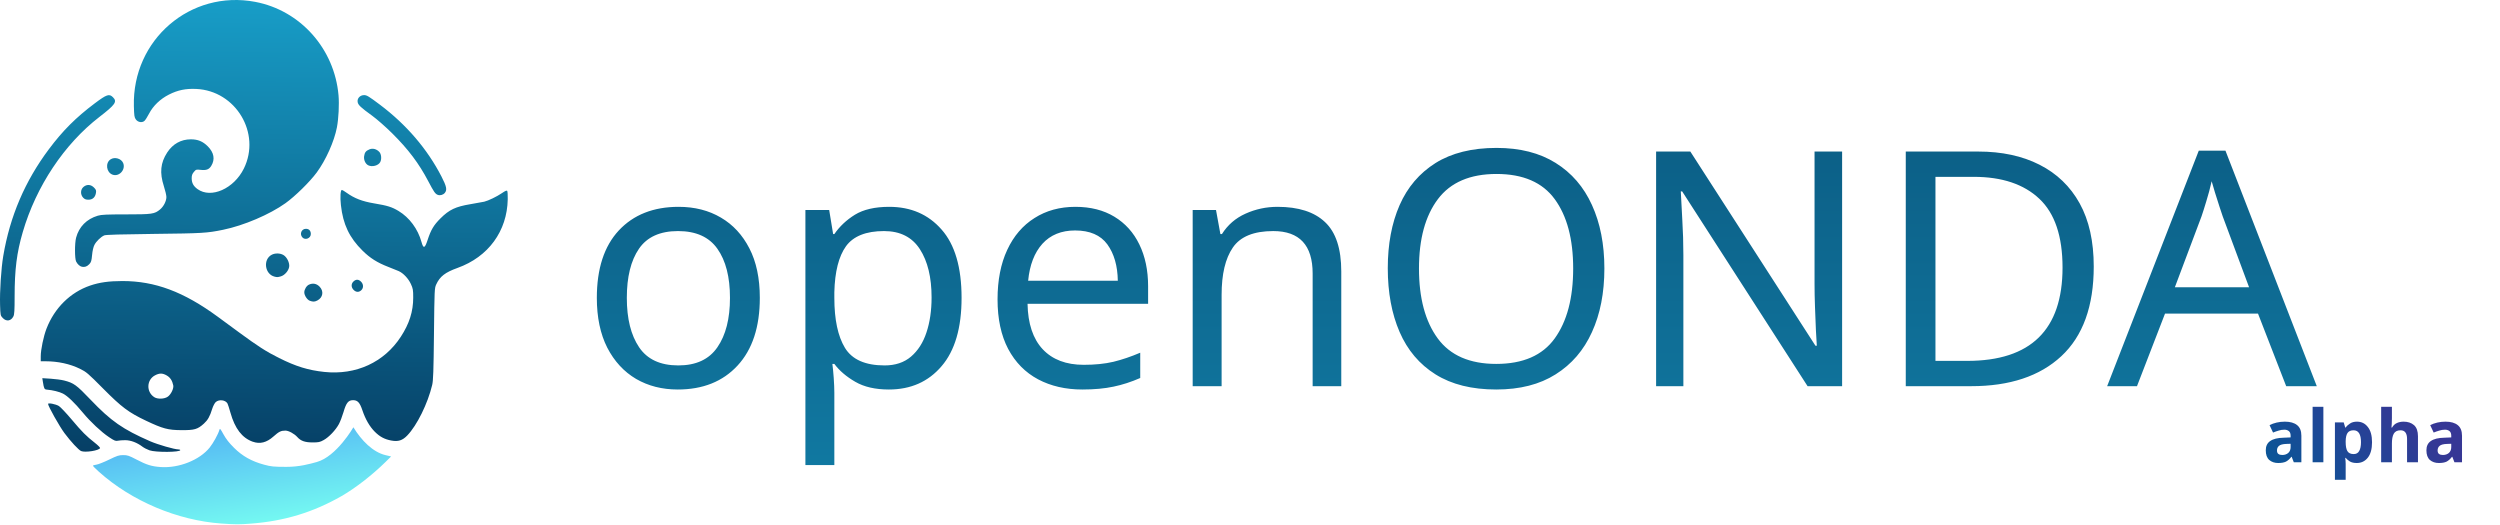
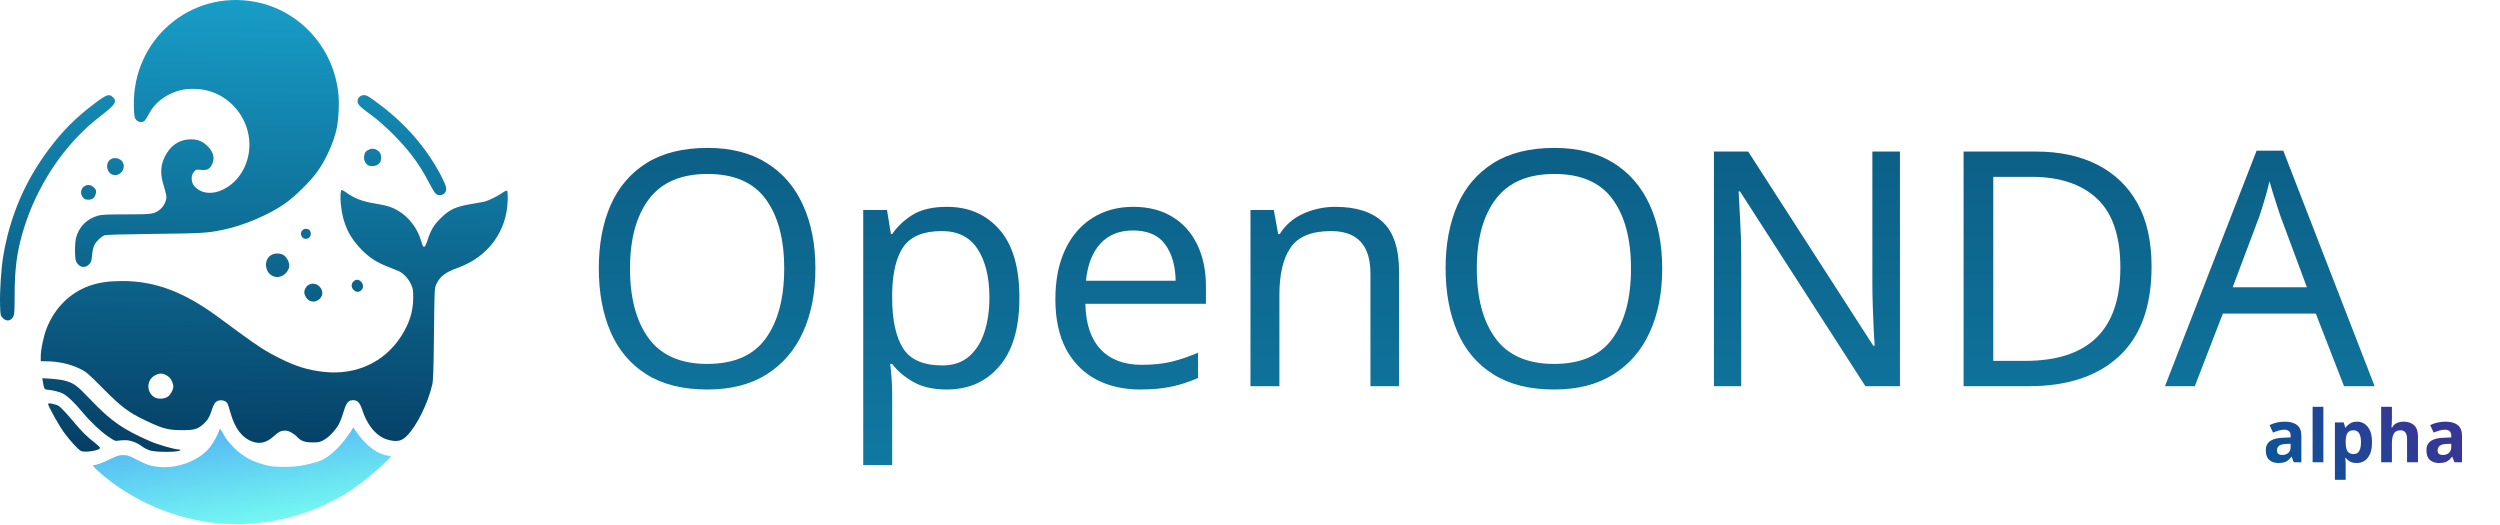
<svg xmlns="http://www.w3.org/2000/svg" xmlns:xlink="http://www.w3.org/1999/xlink" width="257.888mm" height="54.085mm" viewBox="0 0 257.888 54.085" version="1.1" id="svg1" xml:space="preserve">
  <defs id="defs1">
    <linearGradient id="linearGradient10">
      <stop style="stop-color:#002146;stop-opacity:1;" offset="0" id="stop7" />
      <stop style="stop-color:#1cb5e0;stop-opacity:1;" offset="1" id="stop8" />
    </linearGradient>
    <linearGradient id="linearGradient1">
      <stop style="stop-color:#000000;stop-opacity:1;" offset="0" id="stop1" />
      <stop style="stop-color:#000000;stop-opacity:0;" offset="1" id="stop2" />
    </linearGradient>
    <linearGradient id="linearGradient569">
      <stop style="stop-color:#f4d03f;stop-opacity:1;" offset="0" id="stop568" />
      <stop style="stop-color:#16a085;stop-opacity:1;" offset="1" id="stop569" />
    </linearGradient>
    <linearGradient id="linearGradient566">
      <stop style="stop-color:#005c97;stop-opacity:1;" offset="0" id="stop565" />
      <stop style="stop-color:#363795;stop-opacity:1;" offset="1" id="stop566" />
    </linearGradient>
    <linearGradient id="linearGradient564">
      <stop style="stop-color:#333399;stop-opacity:1;" offset="0" id="stop563" />
      <stop style="stop-color:#ff00cc;stop-opacity:1;" offset="1" id="stop564" />
    </linearGradient>
    <linearGradient id="linearGradient562">
      <stop style="stop-color:#f7971e;stop-opacity:1;" offset="0" id="stop561" />
      <stop style="stop-color:#ffd200;stop-opacity:1;" offset="1" id="stop562" />
    </linearGradient>
    <linearGradient id="linearGradient555">
      <stop style="stop-color:#000046;stop-opacity:1;" offset="0" id="stop554" />
      <stop style="stop-color:#1cb5e0;stop-opacity:1;" offset="1" id="stop555" />
    </linearGradient>
    <linearGradient id="linearGradient552">
      <stop style="stop-color:#ad5389;stop-opacity:1;" offset="0" id="stop552" />
      <stop style="stop-color:#3c1053;stop-opacity:1;" offset="1" id="stop553" />
    </linearGradient>
    <linearGradient id="linearGradient524">
      <stop style="stop-color:#55b9f3;stop-opacity:1;" offset="0" id="stop524" />
      <stop style="stop-color:#74f8f2;stop-opacity:1;" offset="1" id="stop523" />
    </linearGradient>
    <linearGradient id="swatch6">
      <stop style="stop-color:#000000;stop-opacity:1;" offset="0" id="stop6" />
    </linearGradient>
    <linearGradient xlink:href="#linearGradient552" id="linearGradient553" x1="245.245" y1="72.107" x2="316.13" y2="72.107" gradientUnits="userSpaceOnUse" gradientTransform="matrix(1,0,0,0.5645161,0,25.90174)" />
    <linearGradient xlink:href="#linearGradient555" id="linearGradient554" gradientUnits="userSpaceOnUse" gradientTransform="matrix(1,0,0,0.5645161,-1.1929141e-5,40.16018)" x1="245.245" y1="72.107" x2="316.13" y2="72.107" />
    <linearGradient xlink:href="#linearGradient524" id="linearGradient558" gradientUnits="userSpaceOnUse" gradientTransform="matrix(1,0,0,0.5645161,-1.5703124e-6,54.41862)" x1="245.245" y1="72.107" x2="316.13" y2="72.107" />
    <linearGradient xlink:href="#linearGradient562" id="linearGradient559" gradientUnits="userSpaceOnUse" gradientTransform="matrix(1,0,0,0.5645161,-5.5726562e-6,68.67707)" x1="245.245" y1="72.107" x2="316.13" y2="72.107" />
    <linearGradient xlink:href="#linearGradient564" id="linearGradient560" gradientUnits="userSpaceOnUse" gradientTransform="matrix(1,0,0,0.5645161,-9.9501948e-7,82.9355)" x1="245.245" y1="72.107" x2="316.13" y2="72.107" />
    <linearGradient xlink:href="#linearGradient566" id="linearGradient561" gradientUnits="userSpaceOnUse" gradientTransform="matrix(1,0,0,0.5645161,4.6332032e-6,97.19394)" x1="245.245" y1="72.107" x2="316.13" y2="72.107" />
    <linearGradient xlink:href="#linearGradient569" id="linearGradient567" gradientUnits="userSpaceOnUse" gradientTransform="matrix(1,0,0,0.5645161,1.3579101e-6,111.4524)" x1="245.245" y1="72.107" x2="316.13" y2="72.107" />
    <linearGradient xlink:href="#linearGradient566" id="linearGradient568" gradientUnits="userSpaceOnUse" gradientTransform="matrix(1,0,0,0.5645161,-1.7177344e-5,125.7108)" x1="245.245" y1="72.107" x2="316.13" y2="72.107" />
    <linearGradient xlink:href="#linearGradient1" id="linearGradient2" x1="47.76" y1="165.033" x2="175.711" y2="165.033" gradientUnits="userSpaceOnUse" />
    <linearGradient xlink:href="#linearGradient566" id="linearGradient8" x1="156.982" y1="191.343" x2="169.875" y2="178.999" gradientUnits="userSpaceOnUse" gradientTransform="matrix(0.9710444,0,0,0.9710444,86.32309,-128.713)" />
    <linearGradient xlink:href="#linearGradient524" id="linearGradient5" x1="-69.604" y1="-57.961" x2="-65.023" y2="-27.184" gradientUnits="userSpaceOnUse" gradientTransform="matrix(0.3771173,0,0,0.3771173,62.73879,60.38113)" />
    <linearGradient xlink:href="#linearGradient10" id="linearGradient9" x1="-59.803" y1="-3.07" x2="-56.903" y2="-233.639" gradientUnits="userSpaceOnUse" gradientTransform="matrix(0.3771173,0,0,0.3771173,62.73879,60.38113)" />
    <linearGradient xlink:href="#linearGradient555" id="linearGradient3" gradientUnits="userSpaceOnUse" gradientTransform="matrix(1.333978,0,0,1.333978,250.5113,-359.9635)" x1="48.393" y1="165.852" x2="185.65" y2="164.43" />
    <linearGradient xlink:href="#linearGradient10" id="linearGradient12" x1="159.83" y1="-67.658" x2="159.83" y2="128.457" gradientUnits="userSpaceOnUse" />
  </defs>
  <rect style="opacity:1;fill:#000000;fill-opacity:1;stroke:#6699ff;stroke-width:0.265;stroke-linecap:round;stroke-linejoin:round" id="rect12" width="330.95" height="154.022" x="-44.634" y="-177.347" />
  <g id="g28" transform="translate(58.6133,-181.376)">
    <rect style="opacity:1;fill:url(#linearGradient553);fill-rule:evenodd;stroke:none;stroke-width:0.437;stroke-linecap:round;stroke-linejoin:round;stroke-miterlimit:0;stroke-dasharray:none;stroke-dashoffset:0;stroke-opacity:1" id="rect550" width="70.885" height="14.258" x="245.245" y="59.478" ry="2.5524507e-06" />
    <rect style="fill:url(#linearGradient554);fill-rule:evenodd;stroke:none;stroke-width:0.437;stroke-linecap:round;stroke-linejoin:round;stroke-miterlimit:0;stroke-dasharray:none;stroke-dashoffset:0;stroke-opacity:1" id="rect550-4" width="70.885" height="14.258" x="245.245" y="73.737" ry="2.5524507e-06" />
    <rect style="fill:url(#linearGradient559);fill-rule:evenodd;stroke:none;stroke-width:0.437;stroke-linecap:round;stroke-linejoin:round;stroke-miterlimit:0;stroke-dasharray:none;stroke-dashoffset:0;stroke-opacity:1" id="rect550-4-7" width="70.885" height="14.258" x="245.245" y="102.253" ry="2.5524507e-06" />
    <rect style="fill:url(#linearGradient560);fill-rule:evenodd;stroke:none;stroke-width:0.437;stroke-linecap:round;stroke-linejoin:round;stroke-miterlimit:0;stroke-dasharray:none;stroke-dashoffset:0;stroke-opacity:1" id="rect550-4-2" width="70.885" height="14.258" x="245.245" y="116.512" ry="2.5524507e-06" />
    <rect style="fill:url(#linearGradient558);fill-rule:evenodd;stroke:none;stroke-width:0.437;stroke-linecap:round;stroke-linejoin:round;stroke-miterlimit:0;stroke-dasharray:none;stroke-dashoffset:0;stroke-opacity:1" id="rect550-4-4" width="70.885" height="14.258" x="245.245" y="87.995" ry="2.5524507e-06" />
    <rect style="fill:url(#linearGradient561);fill-rule:evenodd;stroke:none;stroke-width:0.437;stroke-linecap:round;stroke-linejoin:round;stroke-miterlimit:0;stroke-dasharray:none;stroke-dashoffset:0;stroke-opacity:1" id="rect550-4-42" width="70.885" height="14.258" x="245.245" y="130.77" ry="2.5524507e-06" />
    <rect style="fill:url(#linearGradient567);fill-rule:evenodd;stroke:none;stroke-width:0.437;stroke-linecap:round;stroke-linejoin:round;stroke-miterlimit:0;stroke-dasharray:none;stroke-dashoffset:0;stroke-opacity:1" id="rect550-4-42-8" width="70.885" height="14.258" x="245.245" y="145.029" ry="2.5524507e-06" />
    <rect style="fill:url(#linearGradient568);fill-rule:evenodd;stroke:none;stroke-width:0.437;stroke-linecap:round;stroke-linejoin:round;stroke-miterlimit:0;stroke-dasharray:none;stroke-dashoffset:0;stroke-opacity:1" id="rect550-4-42-7" width="70.885" height="14.258" x="245.245" y="159.287" ry="2.5524507e-06" />
  </g>
  <text xml:space="preserve" style="font-style:normal;font-variant:normal;font-weight:bold;font-stretch:normal;font-size:7.536px;line-height:1.2;font-family:Comfortaa;-inkscape-font-specification:'Comfortaa, Bold';font-variant-ligatures:normal;font-variant-caps:normal;font-variant-numeric:normal;font-variant-east-asian:normal;text-align:center;text-decoration-color:#000000;letter-spacing:0px;word-spacing:0px;text-anchor:middle;fill:url(#linearGradient8);fill-rule:evenodd;stroke:none;stroke-width:3.436;stroke-linecap:round;stroke-miterlimit:0;stroke-dasharray:3.436, 3.436;stroke-dashoffset:0;stroke-opacity:1;paint-order:stroke fill markers" x="246.915" y="47.685" id="text15-7-8-7-7-6-4-1">
    <tspan id="tspan15-0-2-2-0-5-1-3" style="font-style:normal;font-variant:normal;font-weight:bold;font-stretch:normal;font-size:7.536px;font-family:Comfortaa;-inkscape-font-specification:'Comfortaa, Bold';font-variant-ligatures:normal;font-variant-caps:normal;font-variant-numeric:normal;font-variant-east-asian:normal;letter-spacing:0px;word-spacing:0px;fill:url(#linearGradient8);fill-opacity:1;stroke:none;stroke-width:3.436" x="246.915" y="47.685">alpha</tspan>
  </text>
  <text xml:space="preserve" style="font-style:normal;font-variant:normal;font-weight:normal;font-stretch:normal;font-size:33.883px;line-height:7.8;font-family:Comfortaa;-inkscape-font-specification:'Comfortaa, Normal';font-variant-ligatures:normal;font-variant-caps:normal;font-variant-numeric:normal;font-variant-east-asian:normal;text-align:start;text-decoration-color:#000000;letter-spacing:0px;word-spacing:0px;writing-mode:lr-tb;direction:ltr;text-anchor:start;opacity:1;fill:url(#linearGradient12);fill-rule:evenodd;stroke:none;stroke-width:0.486;stroke-linecap:round;stroke-linejoin:round;stroke-miterlimit:0;stroke-dasharray:none;stroke-opacity:1;fill-opacity:1" x="59.706" y="39.836" id="text33">
-     <tspan id="tspan33" style="font-style:normal;font-variant:normal;font-weight:normal;font-stretch:normal;font-size:33.883px;line-height:7.8;font-family:Comfortaa;-inkscape-font-specification:'Comfortaa, Normal';font-variant-ligatures:normal;font-variant-caps:normal;font-variant-numeric:normal;font-variant-east-asian:normal;letter-spacing:0px;fill:url(#linearGradient12);stroke:none;stroke-width:0.486;stroke-opacity:1;fill-opacity:1" x="59.706" y="39.836">openONDA</tspan>
+     <tspan id="tspan33" style="font-style:normal;font-variant:normal;font-weight:normal;font-stretch:normal;font-size:33.883px;line-height:7.8;font-family:Comfortaa;-inkscape-font-specification:'Comfortaa, Normal';font-variant-ligatures:normal;font-variant-caps:normal;font-variant-numeric:normal;font-variant-east-asian:normal;letter-spacing:0px;fill:url(#linearGradient12);stroke:none;stroke-width:0.486;stroke-opacity:1;fill-opacity:1" x="59.706" y="39.836">OpenONDA</tspan>
  </text>
  <text xml:space="preserve" style="font-style:normal;font-variant:normal;font-weight:normal;font-stretch:normal;font-size:6.35px;line-height:7.8;font-family:Comfortaa;-inkscape-font-specification:'Comfortaa, Normal';font-variant-ligatures:normal;font-variant-caps:normal;font-variant-numeric:normal;font-variant-east-asian:normal;text-align:start;text-decoration-color:#000000;letter-spacing:0px;word-spacing:0px;writing-mode:lr-tb;direction:ltr;text-anchor:start;fill:url(#linearGradient3);fill-rule:evenodd;stroke:none;stroke-width:0.486;stroke-linecap:round;stroke-linejoin:round;stroke-miterlimit:0;stroke-dasharray:none;stroke-opacity:1" x="313.197" y="-130.714" id="text33-7">
    <tspan id="tspan33-9" style="font-style:normal;font-variant:normal;font-weight:normal;font-stretch:normal;font-size:6.35px;line-height:7.8;font-family:Comfortaa;-inkscape-font-specification:'Comfortaa, Normal';font-variant-ligatures:normal;font-variant-caps:normal;font-variant-numeric:normal;font-variant-east-asian:normal;letter-spacing:0px;fill:url(#linearGradient3);stroke:none;stroke-width:0.486;stroke-opacity:1" x="313.197" y="-130.714">font: Comfortaa</tspan>
  </text>
  <g id="g9" transform="matrix(0.8435855,0,0,0.8435855,-6.317277,11.72464)">
    <path style="fill:url(#linearGradient5);stroke-width:0.1" d="m 34.57,50.121 c -5.382,-0.379 -10.996,-2.752 -14.992,-6.337 -0.398,-0.357 -0.723,-0.685 -0.723,-0.729 0,-0.044 0.187,-0.105 0.416,-0.135 0.229,-0.031 0.928,-0.306 1.554,-0.612 0.99,-0.484 1.216,-0.556 1.728,-0.556 0.52,0 0.711,0.064 1.615,0.538 1.249,0.655 1.864,0.846 2.969,0.923 2.223,0.154 4.758,-0.853 5.987,-2.378 0.442,-0.548 1.06,-1.671 1.192,-2.164 0.06,-0.225 0.109,-0.172 0.5,0.543 0.305,0.557 0.687,1.046 1.292,1.647 1.024,1.019 2.155,1.653 3.681,2.064 0.866,0.233 1.154,0.261 2.715,0.265 1.593,0.004 2.841,-0.349 3.717,-0.591 2.43,-0.673 4.481,-4.249 4.481,-4.249 0.978,1.614 2.385,3.038 3.92,3.404 l 0.693,0.165 -0.677,0.667 c -1.63,1.606 -3.721,3.227 -5.404,4.189 -3.444,1.969 -6.952,3.037 -11.015,3.353 -1.486,0.116 -1.901,0.115 -3.647,-0.008 z" id="path69" />
    <path style="fill:url(#linearGradient9);stroke-width:0.1" d="m 17.408,41.257 c -0.31,-0.131 -1.259,-1.154 -2.033,-2.19 -0.609,-0.815 -2.008,-3.304 -2.008,-3.571 0,-0.162 0.94,0.019 1.32,0.253 0.199,0.123 0.902,0.865 1.562,1.649 1.287,1.529 1.773,2.017 2.835,2.85 0.373,0.292 0.661,0.582 0.641,0.643 -0.101,0.304 -1.82,0.575 -2.316,0.366 z m 8.365,-0.088 c -0.284,-0.098 -0.677,-0.301 -0.875,-0.452 -0.648,-0.494 -1.419,-0.785 -2.089,-0.789 -0.337,-0.002 -0.751,0.028 -0.921,0.067 -0.265,0.06 -0.418,-0.002 -1.076,-0.443 -0.942,-0.63 -2.254,-1.859 -3.19,-2.988 -1.005,-1.212 -1.883,-2.053 -2.435,-2.333 -0.442,-0.224 -1.246,-0.423 -1.963,-0.485 -0.314,-0.027 -0.359,-0.116 -0.493,-0.963 l -0.069,-0.439 1.039,0.067 c 0.572,0.037 1.303,0.135 1.625,0.218 1.187,0.305 1.511,0.54 3.236,2.346 2.5,2.619 3.945,3.625 7.318,5.097 0.903,0.394 2.945,0.983 3.409,0.983 0.133,0 0.243,0.039 0.243,0.086 0,0.27 -2.993,0.293 -3.758,0.028 z m 12.627,-1.051 c -1.312,-0.469 -2.184,-1.605 -2.734,-3.561 -0.144,-0.512 -0.305,-1.011 -0.357,-1.108 -0.239,-0.447 -1.052,-0.544 -1.447,-0.173 -0.134,0.126 -0.33,0.509 -0.436,0.852 -0.278,0.899 -0.531,1.347 -1.006,1.776 -0.77,0.696 -1.15,0.806 -2.738,0.797 -1.648,-0.01 -2.28,-0.178 -4.332,-1.151 -2.133,-1.012 -2.991,-1.654 -5.247,-3.929 -1.863,-1.878 -2.053,-2.04 -2.844,-2.427 -1.216,-0.595 -2.69,-0.916 -4.212,-0.916 h -0.576 v -0.608 c 0,-0.806 0.339,-2.436 0.702,-3.375 0.98,-2.537 2.912,-4.445 5.34,-5.275 1.136,-0.388 2.298,-0.551 3.936,-0.552 3.995,-0.003 7.496,1.307 11.674,4.369 0.466,0.342 1.611,1.183 2.544,1.87 2.349,1.729 3.377,2.388 4.939,3.168 2.076,1.037 3.571,1.497 5.534,1.706 3.879,0.413 7.329,-1.175 9.366,-4.309 1.042,-1.603 1.511,-3.085 1.511,-4.776 0,-0.943 -0.028,-1.11 -0.287,-1.671 -0.305,-0.663 -0.925,-1.321 -1.481,-1.571 -0.179,-0.081 -0.751,-0.311 -1.272,-0.513 -1.358,-0.525 -2.226,-1.072 -3.15,-1.983 -1.621,-1.599 -2.392,-3.219 -2.651,-5.571 -0.109,-0.991 -0.054,-1.863 0.118,-1.863 0.051,0 0.31,0.155 0.574,0.345 0.964,0.692 1.916,1.059 3.389,1.305 1.613,0.269 2.157,0.439 2.965,0.926 1.333,0.802 2.369,2.201 2.806,3.789 0.235,0.854 0.41,0.799 0.745,-0.23 0.406,-1.249 0.75,-1.828 1.577,-2.652 1.072,-1.069 1.844,-1.435 3.668,-1.739 0.76,-0.127 1.516,-0.263 1.681,-0.303 0.508,-0.123 1.54,-0.621 2.152,-1.039 0.424,-0.29 0.605,-0.365 0.663,-0.276 0.044,0.067 0.072,0.527 0.062,1.02 -0.074,3.9 -2.373,7.042 -6.14,8.394 -1.514,0.544 -2.151,1.037 -2.604,2.016 -0.21,0.454 -0.217,0.606 -0.277,6.054 -0.05,4.55 -0.09,5.709 -0.217,6.239 -0.543,2.28 -1.865,4.958 -3.053,6.184 -0.589,0.608 -1.101,0.77 -1.946,0.614 -0.821,-0.151 -1.405,-0.462 -2.016,-1.073 -0.636,-0.636 -1.155,-1.535 -1.528,-2.647 -0.318,-0.946 -0.594,-1.231 -1.174,-1.215 -0.548,0.016 -0.801,0.34 -1.124,1.441 -0.152,0.52 -0.408,1.188 -0.568,1.483 -0.399,0.737 -1.216,1.596 -1.854,1.949 -0.473,0.262 -0.626,0.294 -1.38,0.293 -0.911,-0.001 -1.433,-0.186 -1.846,-0.652 -0.366,-0.413 -1.066,-0.794 -1.46,-0.794 -0.543,0 -0.792,0.123 -1.465,0.723 -0.835,0.745 -1.647,0.949 -2.525,0.635 z m -10.386,-5.514 c 0.392,-0.285 0.739,-1.011 0.661,-1.383 -0.121,-0.58 -0.367,-0.955 -0.787,-1.201 -0.522,-0.306 -0.897,-0.311 -1.449,-0.019 -1.039,0.549 -1.082,2.042 -0.077,2.673 0.412,0.259 1.248,0.223 1.651,-0.071 z M 7.827,24.987 C 7.543,24.691 7.537,24.659 7.497,23.387 7.446,21.756 7.63,18.919 7.885,17.412 8.707,12.543 10.534,8.265 13.464,4.348 15.169,2.07 16.774,0.466 19.087,-1.269 c 1.458,-1.094 1.76,-1.194 2.217,-0.736 0.541,0.541 0.296,0.896 -1.652,2.399 C 15.349,3.714 11.912,8.875 10.274,14.475 c -0.738,2.523 -0.998,4.581 -0.998,7.9 -7.1e-5,1.7 -0.03,2.184 -0.151,2.417 -0.297,0.574 -0.855,0.658 -1.299,0.195 z m 37.548,-2.107 c -0.326,-0.119 -0.677,-0.653 -0.677,-1.029 0,-0.357 0.272,-0.807 0.57,-0.943 0.471,-0.215 0.921,-0.134 1.286,0.231 0.557,0.557 0.437,1.346 -0.261,1.707 -0.327,0.169 -0.529,0.177 -0.918,0.034 z m 5.355,-1.328 c -0.314,-0.314 -0.32,-0.747 -0.014,-1.035 0.303,-0.284 0.618,-0.275 0.921,0.028 0.312,0.312 0.323,0.772 0.027,1.048 -0.292,0.272 -0.635,0.257 -0.934,-0.041 z m -9.674,-1.624 c -1.203,-0.301 -1.43,-2.112 -0.336,-2.677 0.415,-0.215 1.011,-0.203 1.414,0.027 0.449,0.256 0.802,0.992 0.711,1.479 -0.091,0.485 -0.566,1.015 -1.024,1.142 -0.386,0.107 -0.446,0.11 -0.765,0.03 z M 17.508,18.722 c -0.258,-0.051 -0.533,-0.298 -0.709,-0.637 -0.182,-0.352 -0.185,-2.245 -0.004,-2.924 0.355,-1.331 1.293,-2.281 2.652,-2.683 0.444,-0.131 1.068,-0.161 3.45,-0.161 3.197,0 3.483,-0.041 4.162,-0.601 0.436,-0.359 0.777,-1.028 0.777,-1.524 0,-0.202 -0.141,-0.805 -0.314,-1.34 -0.526,-1.632 -0.407,-2.835 0.405,-4.092 0.682,-1.056 1.695,-1.622 2.902,-1.622 0.851,0 1.463,0.253 2.062,0.852 0.77,0.77 0.918,1.6 0.427,2.399 -0.266,0.433 -0.606,0.561 -1.286,0.484 -0.549,-0.062 -0.577,-0.054 -0.836,0.254 -0.203,0.241 -0.267,0.426 -0.267,0.764 0,0.577 0.209,0.968 0.709,1.331 1.653,1.197 4.452,-0.039 5.668,-2.505 2.133,-4.322 -0.983,-9.528 -5.829,-9.74 -1.288,-0.056 -2.239,0.14 -3.325,0.687 C 27.088,-1.8 26.215,-0.964 25.716,0 25.515,0.387 25.263,0.783 25.156,0.88 24.868,1.141 24.363,1.06 24.104,0.711 23.92,0.465 23.89,0.262 23.859,-0.916 23.649,-9.04 30.782,-15.173 38.696,-13.671 c 5.519,1.047 9.688,5.721 10.188,11.422 0.097,1.103 0.009,2.848 -0.198,3.931 -0.327,1.711 -1.357,4.009 -2.472,5.518 -0.851,1.151 -2.635,2.902 -3.816,3.747 -1.936,1.384 -5.102,2.734 -7.628,3.252 -1.968,0.404 -2.521,0.437 -8.431,0.504 -4.05,0.046 -5.918,0.101 -6.1,0.181 -0.42,0.183 -0.978,0.724 -1.205,1.167 -0.13,0.255 -0.238,0.723 -0.286,1.243 -0.065,0.711 -0.116,0.876 -0.343,1.113 -0.275,0.287 -0.55,0.384 -0.896,0.316 z M 44.464,15.129 c -0.372,-0.411 -0.109,-1.048 0.434,-1.048 0.377,0 0.599,0.236 0.599,0.636 0,0.523 -0.684,0.797 -1.032,0.413 z M 17.653,10.267 c -0.351,-0.374 -0.333,-0.983 0.038,-1.302 0.403,-0.347 0.897,-0.322 1.284,0.065 0.26,0.26 0.296,0.355 0.246,0.663 -0.087,0.534 -0.412,0.829 -0.914,0.829 -0.315,0 -0.471,-0.061 -0.654,-0.255 z M 61.012,9.926 C 60.708,9.805 60.548,9.575 59.867,8.278 58.716,6.083 57.419,4.361 55.432,2.39 54.652,1.617 53.561,0.659 52.989,0.245 51.596,-0.763 51.294,-1.047 51.224,-1.41 c -0.087,-0.453 0.287,-0.859 0.79,-0.859 0.323,0 0.589,0.161 1.942,1.18 3.234,2.434 5.784,5.412 7.519,8.779 0.621,1.206 0.708,1.628 0.408,1.997 -0.201,0.247 -0.586,0.353 -0.871,0.24 z M 21.25,7.458 C 20.489,7.18 20.339,6.025 21.007,5.588 c 0.508,-0.333 1.315,-0.098 1.542,0.448 0.336,0.81 -0.493,1.717 -1.299,1.423 z M 52.523,6.317 c -0.345,-0.167 -0.571,-0.653 -0.512,-1.097 0.064,-0.474 0.214,-0.671 0.653,-0.854 0.405,-0.169 0.868,-0.048 1.211,0.317 0.249,0.265 0.301,0.879 0.106,1.244 -0.226,0.422 -0.978,0.624 -1.458,0.391 z" id="path69-6-3" />
  </g>
</svg>
